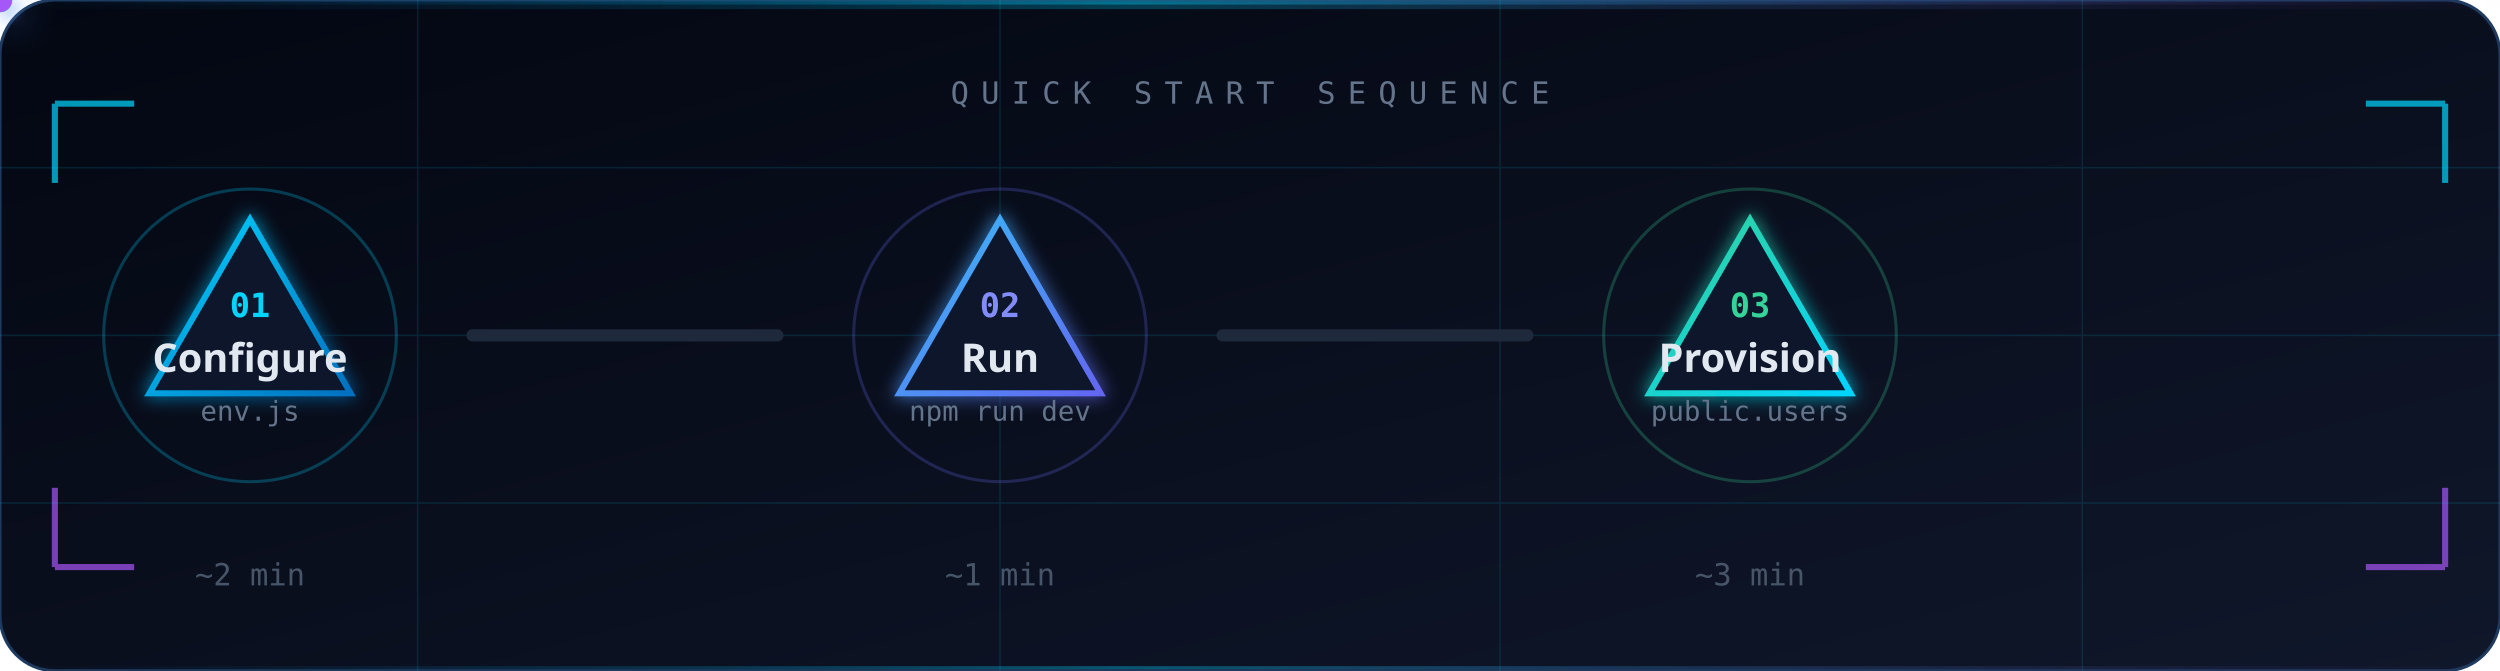
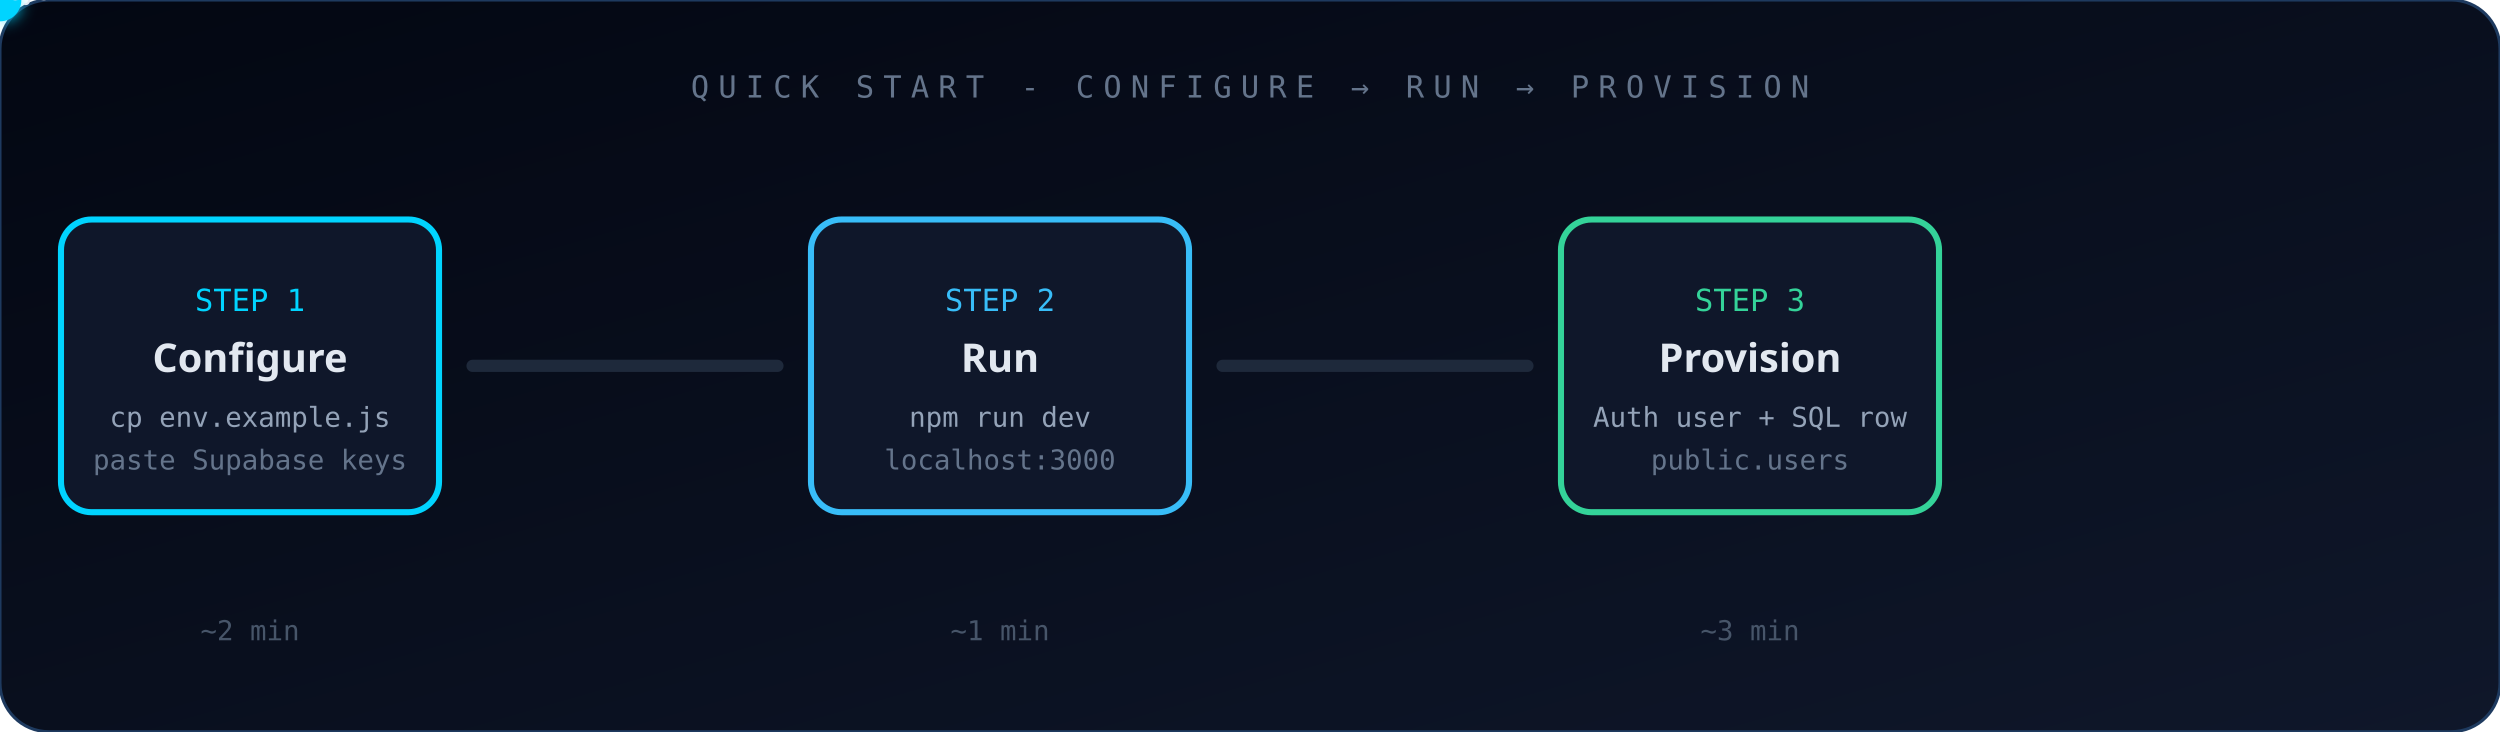
- <svg xmlns="http://www.w3.org/2000/svg" viewBox="0 0 820 220" role="img" aria-label="Quick start: Configure, Run, Provision">
+ <svg xmlns="http://www.w3.org/2000/svg" viewBox="0 0 820 240" role="img" aria-label="Quick start: Configure, Run, Provision">
  <defs>
    <linearGradient id="qs-bg" x1="0%" y1="0%" x2="100%" y2="100%">
      <stop offset="0%" stop-color="#030712" />
-       <stop offset="50%" stop-color="#0a0f1e" />
      <stop offset="100%" stop-color="#0f172a" />
    </linearGradient>
    <linearGradient id="qs-beam" x1="0%" y1="0%" x2="100%" y2="0%">
      <stop offset="0%" stop-color="#0070c0" stop-opacity="0" />
-       <stop offset="45%" stop-color="#00d4ff" stop-opacity="1" />
-       <stop offset="100%" stop-color="#a855f7" stop-opacity="0" />
-     </linearGradient>
-     <linearGradient id="qs-node1" x1="0%" y1="0%" x2="100%" y2="100%">
-       <stop offset="0%" stop-color="#00d4ff" />
-       <stop offset="100%" stop-color="#0070c0" />
-     </linearGradient>
-     <linearGradient id="qs-node2" x1="0%" y1="0%" x2="100%" y2="100%">
-       <stop offset="0%" stop-color="#38bdf8" />
-       <stop offset="100%" stop-color="#6366f1" />
-     </linearGradient>
-     <linearGradient id="qs-node3" x1="0%" y1="0%" x2="100%" y2="100%">
-       <stop offset="0%" stop-color="#34d399" />
-       <stop offset="100%" stop-color="#00d4ff" />
+       <stop offset="50%" stop-color="#00d4ff" stop-opacity="1" />
+       <stop offset="100%" stop-color="#0070c0" stop-opacity="0" />
    </linearGradient>
    <filter id="qs-glow" x="-50%" y="-50%" width="200%" height="200%">
-       <feGaussianBlur stdDeviation="3" result="b" />
+       <feGaussianBlur stdDeviation="2.5" result="b" />
      <feMerge>
        <feMergeNode in="b" />
        <feMergeNode in="SourceGraphic" />
      </feMerge>
    </filter>
-     <filter id="qs-soft" x="-80%" y="-80%" width="260%" height="260%">
-       <feGaussianBlur stdDeviation="6" />
-     </filter>
  </defs>
-   <rect width="820" height="220" rx="18" fill="url(#qs-bg)" stroke="#1e3a5f" stroke-width="1" />
-   <rect x="1" y="1" width="818" height="218" rx="17" fill="none" stroke="url(#qs-beam)" stroke-width="1" opacity="0.35">
-     <animate attributeName="opacity" values="0.2;0.55;0.2" dur="3s" repeatCount="indefinite" />
-   </rect>
-   <path d="M18 34 H44 M18 34 V60" fill="none" stroke="#00d4ff" stroke-width="2" opacity="0.7" />
-   <path d="M802 34 H776 M802 34 V60" fill="none" stroke="#00d4ff" stroke-width="2" opacity="0.7" />
-   <path d="M18 186 H44 M18 186 V160" fill="none" stroke="#a855f7" stroke-width="2" opacity="0.7" />
-   <path d="M802 186 H776 M802 186 V160" fill="none" stroke="#a855f7" stroke-width="2" opacity="0.7" />
-   <g opacity="0.12" stroke="#00d4ff" stroke-width="0.5">
-     <path d="M0 55 H820 M0 110 H820 M0 165 H820" />
-     <path d="M137 0 V220 M328 0 V220 M492 0 V220 M683 0 V220" />
+   <rect width="820" height="240" rx="16" fill="url(#qs-bg)" stroke="#1e3a5f" />
+   <text x="410" y="32" text-anchor="middle" fill="#64748b" font-family="ui-monospace,monospace" font-size="10" letter-spacing="3">QUICK START  -  CONFIGURE → RUN → PROVISION</text>
+   <path d="M 155 120 L 255 120" fill="none" stroke="#1e293b" stroke-width="4" stroke-linecap="round" />
+   <path d="M 401 120 L 501 120" fill="none" stroke="#1e293b" stroke-width="4" stroke-linecap="round" />
+   <path id="qs-leg1" d="M 155 120 L 255 120" fill="none" stroke="#00d4ff" stroke-width="2" stroke-dasharray="6 8" opacity="0">
+     <animate attributeName="opacity" values="0;0;0.9;0.9;0;0" keyTimes="0;0.22;0.24;0.38;0.4;1" dur="12s" repeatCount="indefinite" />
+     <animate attributeName="stroke-dashoffset" values="28;0;0;0;0;0" keyTimes="0;0.22;0.38;0.4;1;1" dur="12s" repeatCount="indefinite" />
+   </path>
+   <path id="qs-leg2" d="M 401 120 L 501 120" fill="none" stroke="#00d4ff" stroke-width="2" stroke-dasharray="6 8" opacity="0">
+     <animate attributeName="opacity" values="0;0;0;0;0.9;0.9;0;0" keyTimes="0;0.48;0.5;0.52;0.54;0.72;0.74;1" dur="12s" repeatCount="indefinite" />
+     <animate attributeName="stroke-dashoffset" values="0;0;0;28;0;0;0;0" keyTimes="0;0.5;0.52;0.54;0.72;0.74;1;1" dur="12s" repeatCount="indefinite" />
+   </path>
+   <g filter="url(#qs-glow)">
+     <circle r="7" fill="#00d4ff">
+       <animate attributeName="cx" values="82;82;328;328;574;574;82" keyTimes="0;0.18;0.28;0.48;0.58;0.88;1" dur="12s" repeatCount="indefinite" />
+       <animate attributeName="cy" values="120;120;120;120;120;120;120" dur="12s" repeatCount="indefinite" />
+     </circle>
  </g>
-   <rect x="0" width="820" height="3" fill="url(#qs-beam)" opacity="0.25">
-     <animate attributeName="y" values="-10;230;-10" dur="4.5s" repeatCount="indefinite" />
-   </rect>
-   <text x="410" y="34" text-anchor="middle" fill="#64748b" font-family="ui-monospace,monospace" font-size="10" letter-spacing="4">QUICK START SEQUENCE</text>
-   <path d="M 155 110 L 255 110" fill="none" stroke="#1e293b" stroke-width="4" stroke-linecap="round" />
-   <path d="M 401 110 L 501 110" fill="none" stroke="#1e293b" stroke-width="4" stroke-linecap="round" />
-   <path d="M 155 110 L 255 110" fill="none" stroke="url(#qs-beam)" stroke-width="2" stroke-dasharray="8 10" opacity="0.8">
-     <animate attributeName="stroke-dashoffset" values="36;0" dur="1.1s" repeatCount="indefinite" />
-   </path>
-   <path d="M 401 110 L 501 110" fill="none" stroke="url(#qs-beam)" stroke-width="2" stroke-dasharray="8 10" opacity="0.8">
-     <animate attributeName="stroke-dashoffset" values="36;0" dur="1.1s" begin="0.35s" repeatCount="indefinite" />
-   </path>
-   <circle r="4" fill="#00d4ff" filter="url(#qs-glow)">
-     <animateMotion dur="2s" repeatCount="indefinite" path="M 155 110 L 255 110" />
-   </circle>
-   <circle r="4" fill="#a855f7" filter="url(#qs-glow)">
-     <animateMotion dur="2s" begin="0.7s" repeatCount="indefinite" path="M 401 110 L 501 110" />
-   </circle>
-   <circle r="8" fill="#00d4ff" opacity="0.25" filter="url(#qs-soft)">
-     <animateMotion dur="2s" repeatCount="indefinite" path="M 155 110 L 255 110" />
-   </circle>
-   <circle r="8" fill="#a855f7" opacity="0.25" filter="url(#qs-soft)">
-     <animateMotion dur="2s" begin="0.7s" repeatCount="indefinite" path="M 401 110 L 501 110" />
-   </circle>
-   <g transform="translate(82,110)">
-     <circle r="48" fill="none" stroke="#00d4ff" stroke-width="1" opacity="0.25">
-       <animate attributeName="r" values="44;52;44" dur="2.4s" repeatCount="indefinite" />
-       <animate attributeName="opacity" values="0.15;0.45;0.15" dur="2.4s" repeatCount="indefinite" />
-     </circle>
-     <polygon points="0,-38 33,19 -33,19" fill="#0f172a" stroke="url(#qs-node1)" stroke-width="2" filter="url(#qs-glow)">
-       <animate attributeName="stroke-opacity" values="1;0.45;1" dur="2s" repeatCount="indefinite" />
-     </polygon>
-     <text y="-6" text-anchor="middle" fill="#00d4ff" font-family="ui-monospace,monospace" font-size="11" font-weight="700">01</text>
-     <text y="12" text-anchor="middle" fill="#e2e8f0" font-family="system-ui,sans-serif" font-size="13" font-weight="600">Configure</text>
-     <text y="28" text-anchor="middle" fill="#64748b" font-family="ui-monospace,monospace" font-size="9">env.js</text>
+   <text font-family="ui-monospace,monospace" font-size="8" fill="#e2e8f0" text-anchor="middle">
+     <animate attributeName="x" values="82;82;328;328;574;574;82" keyTimes="0;0.18;0.28;0.48;0.58;0.88;1" dur="12s" repeatCount="indefinite" />
+     <animate attributeName="y" values="108;108;108;108;108;108;108" dur="12s" repeatCount="indefinite" />
+     <animate attributeName="opacity" values="1;1;1;1;1;1;0" keyTimes="0;0.16;0.26;0.46;0.56;0.86;1" dur="12s" repeatCount="indefinite" />
+     keys
+   </text>
+   <g transform="translate(82,120)">
+     <rect x="-62" y="-48" width="124" height="96" rx="10" fill="#0f172a" stroke="#00d4ff" stroke-width="2">
+       <animate attributeName="stroke-opacity" values="1;1;0.25;0.25;0.25;0.25;1" keyTimes="0;0.28;0.32;0.88;0.92;0.96;1" dur="12s" repeatCount="indefinite" />
+     </rect>
+     <text y="-18" text-anchor="middle" fill="#00d4ff" font-family="ui-monospace,monospace" font-size="10">STEP 1</text>
+     <text y="2" text-anchor="middle" fill="#e2e8f0" font-family="system-ui,sans-serif" font-size="13" font-weight="600">Configure</text>
+     <text y="20" text-anchor="middle" fill="#94a3b8" font-family="ui-monospace,monospace" font-size="9">cp env.example.js</text>
+     <text y="34" text-anchor="middle" fill="#64748b" font-family="ui-monospace,monospace" font-size="9">paste Supabase keys</text>
+     <text y="52" text-anchor="middle" fill="#34d399" font-family="ui-monospace,monospace" font-size="8" opacity="0">
+       <animate attributeName="opacity" values="1;1;0;0;0;0;0" keyTimes="0;0.26;0.3;0.88;0.92;0.96;1" dur="12s" repeatCount="indefinite" />
+       ✓ env.js ready
+     </text>
  </g>
-   <g transform="translate(328,110)">
-     <circle r="48" fill="none" stroke="#6366f1" stroke-width="1" opacity="0.25">
-       <animate attributeName="r" values="44;52;44" dur="2.4s" begin="0.4s" repeatCount="indefinite" />
-       <animate attributeName="opacity" values="0.15;0.45;0.15" dur="2.4s" begin="0.4s" repeatCount="indefinite" />
-     </circle>
-     <polygon points="0,-38 33,19 -33,19" fill="#0f172a" stroke="url(#qs-node2)" stroke-width="2" filter="url(#qs-glow)">
-       <animate attributeName="stroke-opacity" values="0.45;1;0.45" dur="2s" begin="0.35s" repeatCount="indefinite" />
-     </polygon>
-     <text y="-6" text-anchor="middle" fill="#818cf8" font-family="ui-monospace,monospace" font-size="11" font-weight="700">02</text>
-     <text y="12" text-anchor="middle" fill="#e2e8f0" font-family="system-ui,sans-serif" font-size="13" font-weight="600">Run</text>
-     <text y="28" text-anchor="middle" fill="#64748b" font-family="ui-monospace,monospace" font-size="9">npm run dev</text>
+   <g transform="translate(328,120)">
+     <rect x="-62" y="-48" width="124" height="96" rx="10" fill="#0f172a" stroke="#38bdf8" stroke-width="2">
+       <animate attributeName="stroke-opacity" values="0.25;0.25;1;1;0.25;0.25;0.25" keyTimes="0;0.28;0.32;0.68;0.72;0.96;1" dur="12s" repeatCount="indefinite" />
+     </rect>
+     <text y="-18" text-anchor="middle" fill="#38bdf8" font-family="ui-monospace,monospace" font-size="10">STEP 2</text>
+     <text y="2" text-anchor="middle" fill="#e2e8f0" font-family="system-ui,sans-serif" font-size="13" font-weight="600">Run</text>
+     <text y="20" text-anchor="middle" fill="#94a3b8" font-family="ui-monospace,monospace" font-size="9">npm run dev</text>
+     <text y="34" text-anchor="middle" fill="#64748b" font-family="ui-monospace,monospace" font-size="9">localhost:3000</text>
+     <text y="52" text-anchor="middle" fill="#34d399" font-family="ui-monospace,monospace" font-size="8" opacity="0">
+       <animate attributeName="opacity" values="0;0;1;1;0;0;0" keyTimes="0;0.48;0.52;0.66;0.7;0.96;1" dur="12s" repeatCount="indefinite" />
+       ✓ app serving
+     </text>
  </g>
-   <g transform="translate(574,110)">
-     <circle r="48" fill="none" stroke="#34d399" stroke-width="1" opacity="0.25">
-       <animate attributeName="r" values="44;52;44" dur="2.4s" begin="0.8s" repeatCount="indefinite" />
-       <animate attributeName="opacity" values="0.15;0.45;0.15" dur="2.4s" begin="0.8s" repeatCount="indefinite" />
-     </circle>
-     <polygon points="0,-38 33,19 -33,19" fill="#0f172a" stroke="url(#qs-node3)" stroke-width="2" filter="url(#qs-glow)">
-       <animate attributeName="stroke-opacity" values="0.45;1;0.45" dur="2s" begin="0.7s" repeatCount="indefinite" />
-     </polygon>
-     <text y="-6" text-anchor="middle" fill="#34d399" font-family="ui-monospace,monospace" font-size="11" font-weight="700">03</text>
-     <text y="12" text-anchor="middle" fill="#e2e8f0" font-family="system-ui,sans-serif" font-size="13" font-weight="600">Provision</text>
-     <text y="28" text-anchor="middle" fill="#64748b" font-family="ui-monospace,monospace" font-size="9">public.users</text>
+   <g transform="translate(574,120)">
+     <rect x="-62" y="-48" width="124" height="96" rx="10" fill="#0f172a" stroke="#34d399" stroke-width="2">
+       <animate attributeName="stroke-opacity" values="0.25;0.25;0.25;0.25;1;1;0.25" keyTimes="0;0.56;0.6;0.68;0.72;0.92;1" dur="12s" repeatCount="indefinite" />
+     </rect>
+     <text y="-18" text-anchor="middle" fill="#34d399" font-family="ui-monospace,monospace" font-size="10">STEP 3</text>
+     <text y="2" text-anchor="middle" fill="#e2e8f0" font-family="system-ui,sans-serif" font-size="13" font-weight="600">Provision</text>
+     <text y="20" text-anchor="middle" fill="#94a3b8" font-family="ui-monospace,monospace" font-size="9">Auth user + SQL row</text>
+     <text y="34" text-anchor="middle" fill="#64748b" font-family="ui-monospace,monospace" font-size="9">public.users</text>
+     <text y="52" text-anchor="middle" fill="#34d399" font-family="ui-monospace,monospace" font-size="8" opacity="0">
+       <animate attributeName="opacity" values="0;0;0;0;1;1;0" keyTimes="0;0.68;0.72;0.76;0.8;0.92;1" dur="12s" repeatCount="indefinite" />
+       ✓ dashboard access
+     </text>
  </g>
-   <text x="82" y="192" text-anchor="middle" fill="#475569" font-family="ui-monospace,monospace" font-size="10">~2 min</text>
-   <text x="328" y="192" text-anchor="middle" fill="#475569" font-family="ui-monospace,monospace" font-size="10">~1 min</text>
-   <text x="574" y="192" text-anchor="middle" fill="#475569" font-family="ui-monospace,monospace" font-size="10">~3 min</text>
+   <text x="82" y="210" text-anchor="middle" fill="#475569" font-family="ui-monospace,monospace" font-size="9">~2 min</text>
+   <text x="328" y="210" text-anchor="middle" fill="#475569" font-family="ui-monospace,monospace" font-size="9">~1 min</text>
+   <text x="574" y="210" text-anchor="middle" fill="#475569" font-family="ui-monospace,monospace" font-size="9">~3 min</text>
</svg>
